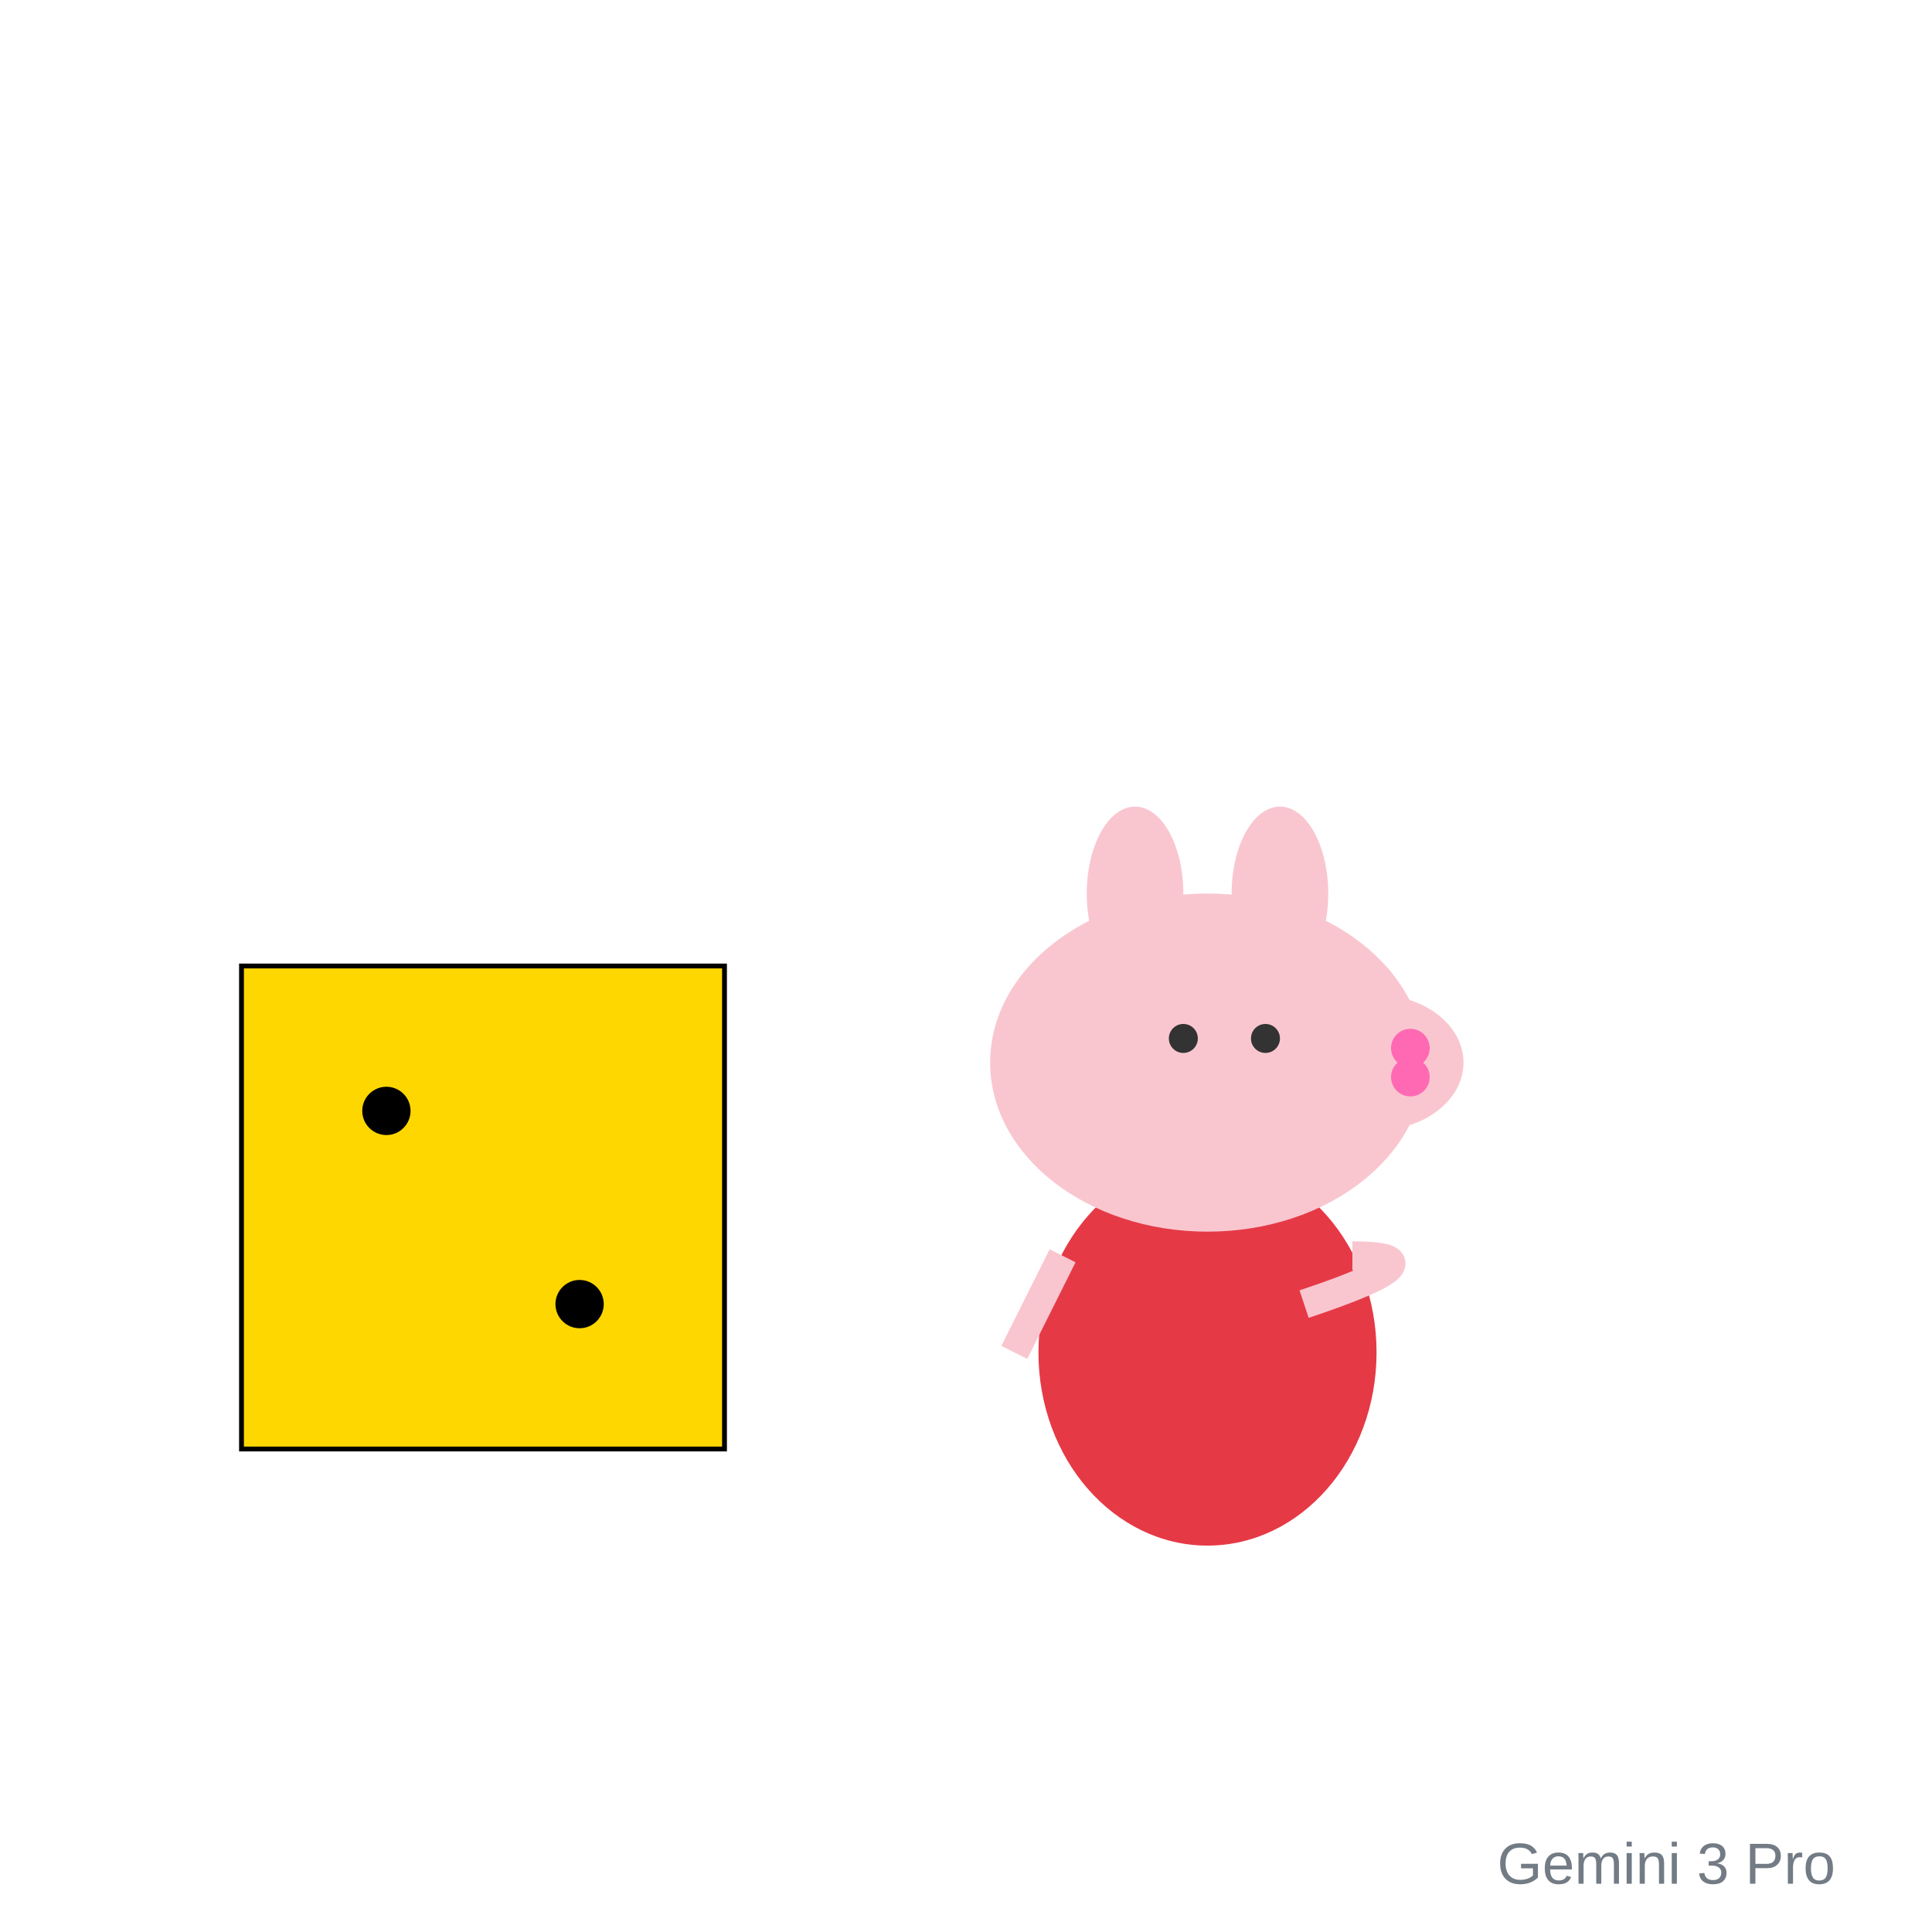
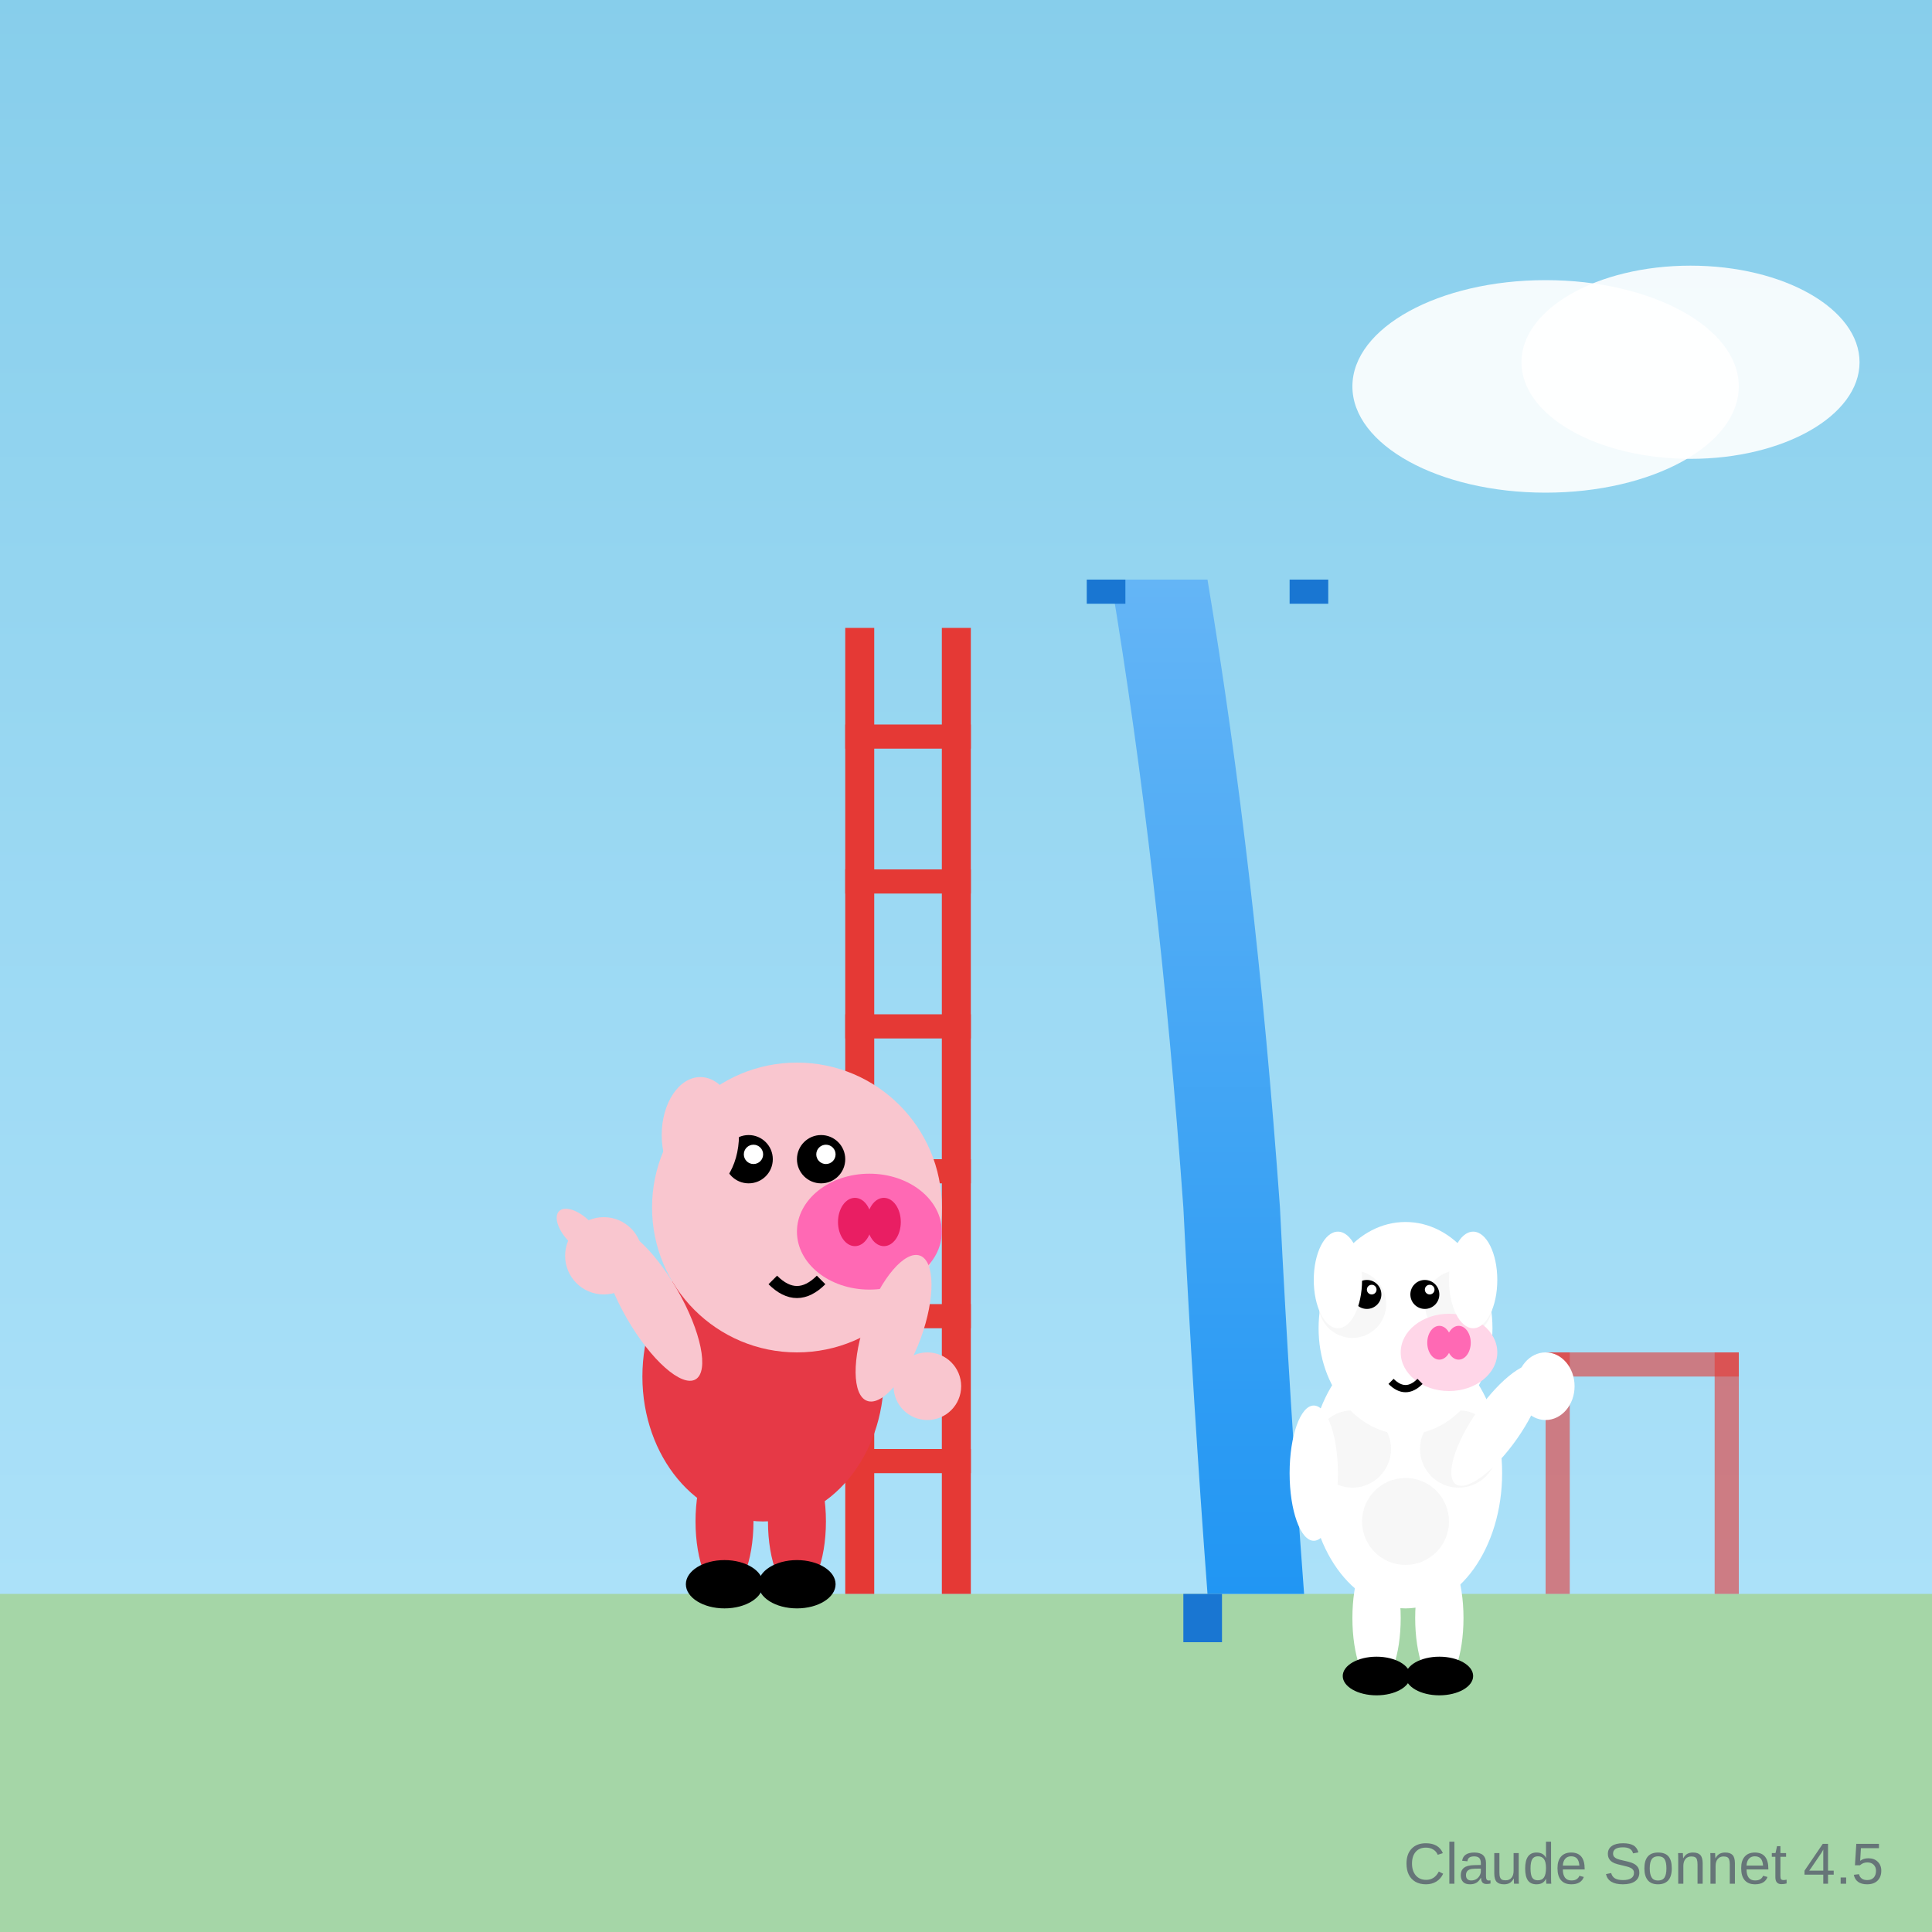
<svg xmlns="http://www.w3.org/2000/svg" viewBox="0 0 400 400" width="400" height="400">
-   <rect width="400" height="400" fill="#FFF" />
-   <rect x="50" y="200" width="100" height="100" fill="#FFD700" stroke="#000" />
-   <circle cx="80" cy="230" r="5" fill="#000" />
-   <circle cx="120" cy="270" r="5" fill="#000" />
-   <g transform="translate(250, 250)">
-     <ellipse cx="0" cy="30" rx="35" ry="40" fill="#E63946" />
-     <ellipse cx="0" cy="-30" rx="45" ry="35" fill="#F9C6CF" />
-     <ellipse cx="35" cy="-30" rx="18" ry="14" fill="#F9C6CF" />
-     <circle cx="42" cy="-33" r="4" fill="#FF69B4" />
-     <circle cx="42" cy="-27" r="4" fill="#FF69B4" />
-     <ellipse cx="-15" cy="-65" rx="10" ry="18" fill="#F9C6CF" />
-     <ellipse cx="15" cy="-65" rx="10" ry="18" fill="#F9C6CF" />
-     <circle cx="-5" cy="-35" r="3" fill="#333" />
-     <circle cx="12" cy="-35" r="3" fill="#333" />
-     <path d="M 30 10 Q 50 10 20 20" stroke="#F9C6CF" stroke-width="6" fill="none" />
-     <path d="M -30 10 L -40 30" stroke="#F9C6CF" stroke-width="6" />
-   </g>
-   <text x="380" y="390" text-anchor="end" font-family="Arial, sans-serif" font-size="12" fill="#5B6470" opacity="0.85">Gemini 3 Pro</text>
+   <defs>
+     <linearGradient id="skyGrad" x1="0%" y1="0%" x2="0%" y2="100%">
+       <stop offset="0%" style="stop-color:#87CEEB;stop-opacity:1" />
+       <stop offset="100%" style="stop-color:#B3E5FC;stop-opacity:1" />
+     </linearGradient>
+     <linearGradient id="slideGrad" x1="0%" y1="0%" x2="0%" y2="100%">
+       <stop offset="0%" style="stop-color:#64B5F6;stop-opacity:1" />
+       <stop offset="100%" style="stop-color:#2196F3;stop-opacity:1" />
+     </linearGradient>
+   </defs>
+   <rect width="400" height="400" fill="url(#skyGrad)" />
+   <ellipse cx="320" cy="80" rx="40" ry="22" fill="#FFFFFF" opacity="0.9" />
+   <ellipse cx="350" cy="75" rx="35" ry="20" fill="#FFFFFF" opacity="0.9" />
+   <ellipse cx="200" cy="390" rx="200" ry="40" fill="#81C784" />
+   <rect x="0" y="330" width="400" height="70" fill="#A5D6A7" />
+   <rect x="320" y="280" width="5" height="50" fill="#E53935" opacity="0.6" />
+   <rect x="355" y="280" width="5" height="50" fill="#E53935" opacity="0.6" />
+   <rect x="320" y="280" width="40" height="5" fill="#E53935" opacity="0.6" />
+   <path d="M 230 120 Q 240 180 245 250 Q 247 290 250 330 L 270 330 Q 267 290 265 250 Q 260 180 250 120 Z" fill="url(#slideGrad)" />
+   <rect x="225" y="120" width="8" height="5" fill="#1976D2" />
+   <rect x="267" y="120" width="8" height="5" fill="#1976D2" />
+   <rect x="245" y="330" width="8" height="10" fill="#1976D2" />
+   <rect x="195" y="130" width="6" height="200" fill="#E53935" />
+   <rect x="175" y="130" width="6" height="200" fill="#E53935" />
+   <rect x="175" y="150" width="26" height="5" fill="#E53935" />
+   <rect x="175" y="180" width="26" height="5" fill="#E53935" />
+   <rect x="175" y="210" width="26" height="5" fill="#E53935" />
+   <rect x="175" y="240" width="26" height="5" fill="#E53935" />
+   <rect x="175" y="270" width="26" height="5" fill="#E53935" />
+   <rect x="175" y="300" width="26" height="5" fill="#E53935" />
+   <ellipse cx="150" cy="315" rx="6" ry="15" fill="#E63946" />
+   <ellipse cx="165" cy="315" rx="6" ry="15" fill="#E63946" />
+   <ellipse cx="150" cy="328" rx="8" ry="5" fill="#000000" />
+   <ellipse cx="165" cy="328" rx="8" ry="5" fill="#000000" />
+   <ellipse cx="158" cy="285" rx="25" ry="30" fill="#E63946" />
+   <circle cx="165" cy="250" r="30" fill="#F9C6CF" />
+   <ellipse cx="180" cy="255" rx="15" ry="12" fill="#FF69B4" />
+   <ellipse cx="177" cy="253" rx="3.5" ry="5" fill="#E91E63" />
+   <ellipse cx="183" cy="253" rx="3.5" ry="5" fill="#E91E63" />
+   <circle cx="155" cy="240" r="5" fill="#000000" />
+   <circle cx="156" cy="239" r="2" fill="#FFFFFF" />
+   <circle cx="170" cy="240" r="5" fill="#000000" />
+   <circle cx="171" cy="239" r="2" fill="#FFFFFF" />
+   <path d="M 160 265 Q 165 270 170 265" stroke="#000000" stroke-width="2.5" fill="none" />
+   <ellipse cx="145" cy="235" rx="8" ry="12" fill="#F9C6CF" />
+   <ellipse cx="135" cy="270" rx="6" ry="18" fill="#F9C6CF" transform="rotate(-30 135 270)" />
+   <ellipse cx="125" cy="260" rx="8" ry="8" fill="#F9C6CF" />
+   <ellipse cx="120" cy="255" rx="3" ry="6" fill="#F9C6CF" transform="rotate(-45 120 255)" />
+   <ellipse cx="185" cy="275" rx="6" ry="16" fill="#F9C6CF" transform="rotate(20 185 275)" />
+   <ellipse cx="192" cy="287" rx="7" ry="7" fill="#F9C6CF" />
+   <ellipse cx="285" cy="335" rx="5" ry="14" fill="#FFFFFF" />
+   <ellipse cx="298" cy="335" rx="5" ry="14" fill="#FFFFFF" />
+   <ellipse cx="285" cy="347" rx="7" ry="4" fill="#000000" />
+   <ellipse cx="298" cy="347" rx="7" ry="4" fill="#000000" />
+   <ellipse cx="291" cy="305" rx="20" ry="28" fill="#FFFFFF" />
+   <circle cx="280" cy="300" r="8" fill="#F5F5F5" opacity="0.8" />
+   <circle cx="302" cy="300" r="8" fill="#F5F5F5" opacity="0.8" />
+   <circle cx="291" cy="315" r="9" fill="#F5F5F5" opacity="0.8" />
+   <ellipse cx="291" cy="275" rx="18" ry="22" fill="#FFFFFF" />
+   <circle cx="280" cy="270" r="7" fill="#F5F5F5" opacity="0.8" />
+   <circle cx="302" cy="270" r="7" fill="#F5F5F5" opacity="0.8" />
+   <ellipse cx="300" cy="280" rx="10" ry="8" fill="#FFD6E8" />
+   <ellipse cx="298" cy="278" rx="2.5" ry="3.5" fill="#FF69B4" />
+   <ellipse cx="302" cy="278" rx="2.5" ry="3.5" fill="#FF69B4" />
+   <circle cx="283" cy="268" r="3" fill="#000000" />
+   <circle cx="284" cy="267" r="1" fill="#FFFFFF" />
+   <circle cx="295" cy="268" r="3" fill="#000000" />
+   <circle cx="296" cy="267" r="1" fill="#FFFFFF" />
+   <path d="M 288 286 Q 291 289 294 286" stroke="#000000" stroke-width="1.5" fill="none" />
+   <ellipse cx="277" cy="265" rx="5" ry="10" fill="#FFFFFF" />
+   <ellipse cx="305" cy="265" rx="5" ry="10" fill="#FFFFFF" />
+   <ellipse cx="310" cy="295" rx="5" ry="15" fill="#FFFFFF" transform="rotate(35 310 295)" />
+   <ellipse cx="320" cy="287" rx="6" ry="7" fill="#FFFFFF" />
+   <ellipse cx="272" cy="305" rx="5" ry="14" fill="#FFFFFF" />
+   <text x="390" y="390" text-anchor="end" font-family="Arial, sans-serif" font-size="12" fill="#5B6470" opacity="0.85">Claude Sonnet 4.5</text>
</svg>
